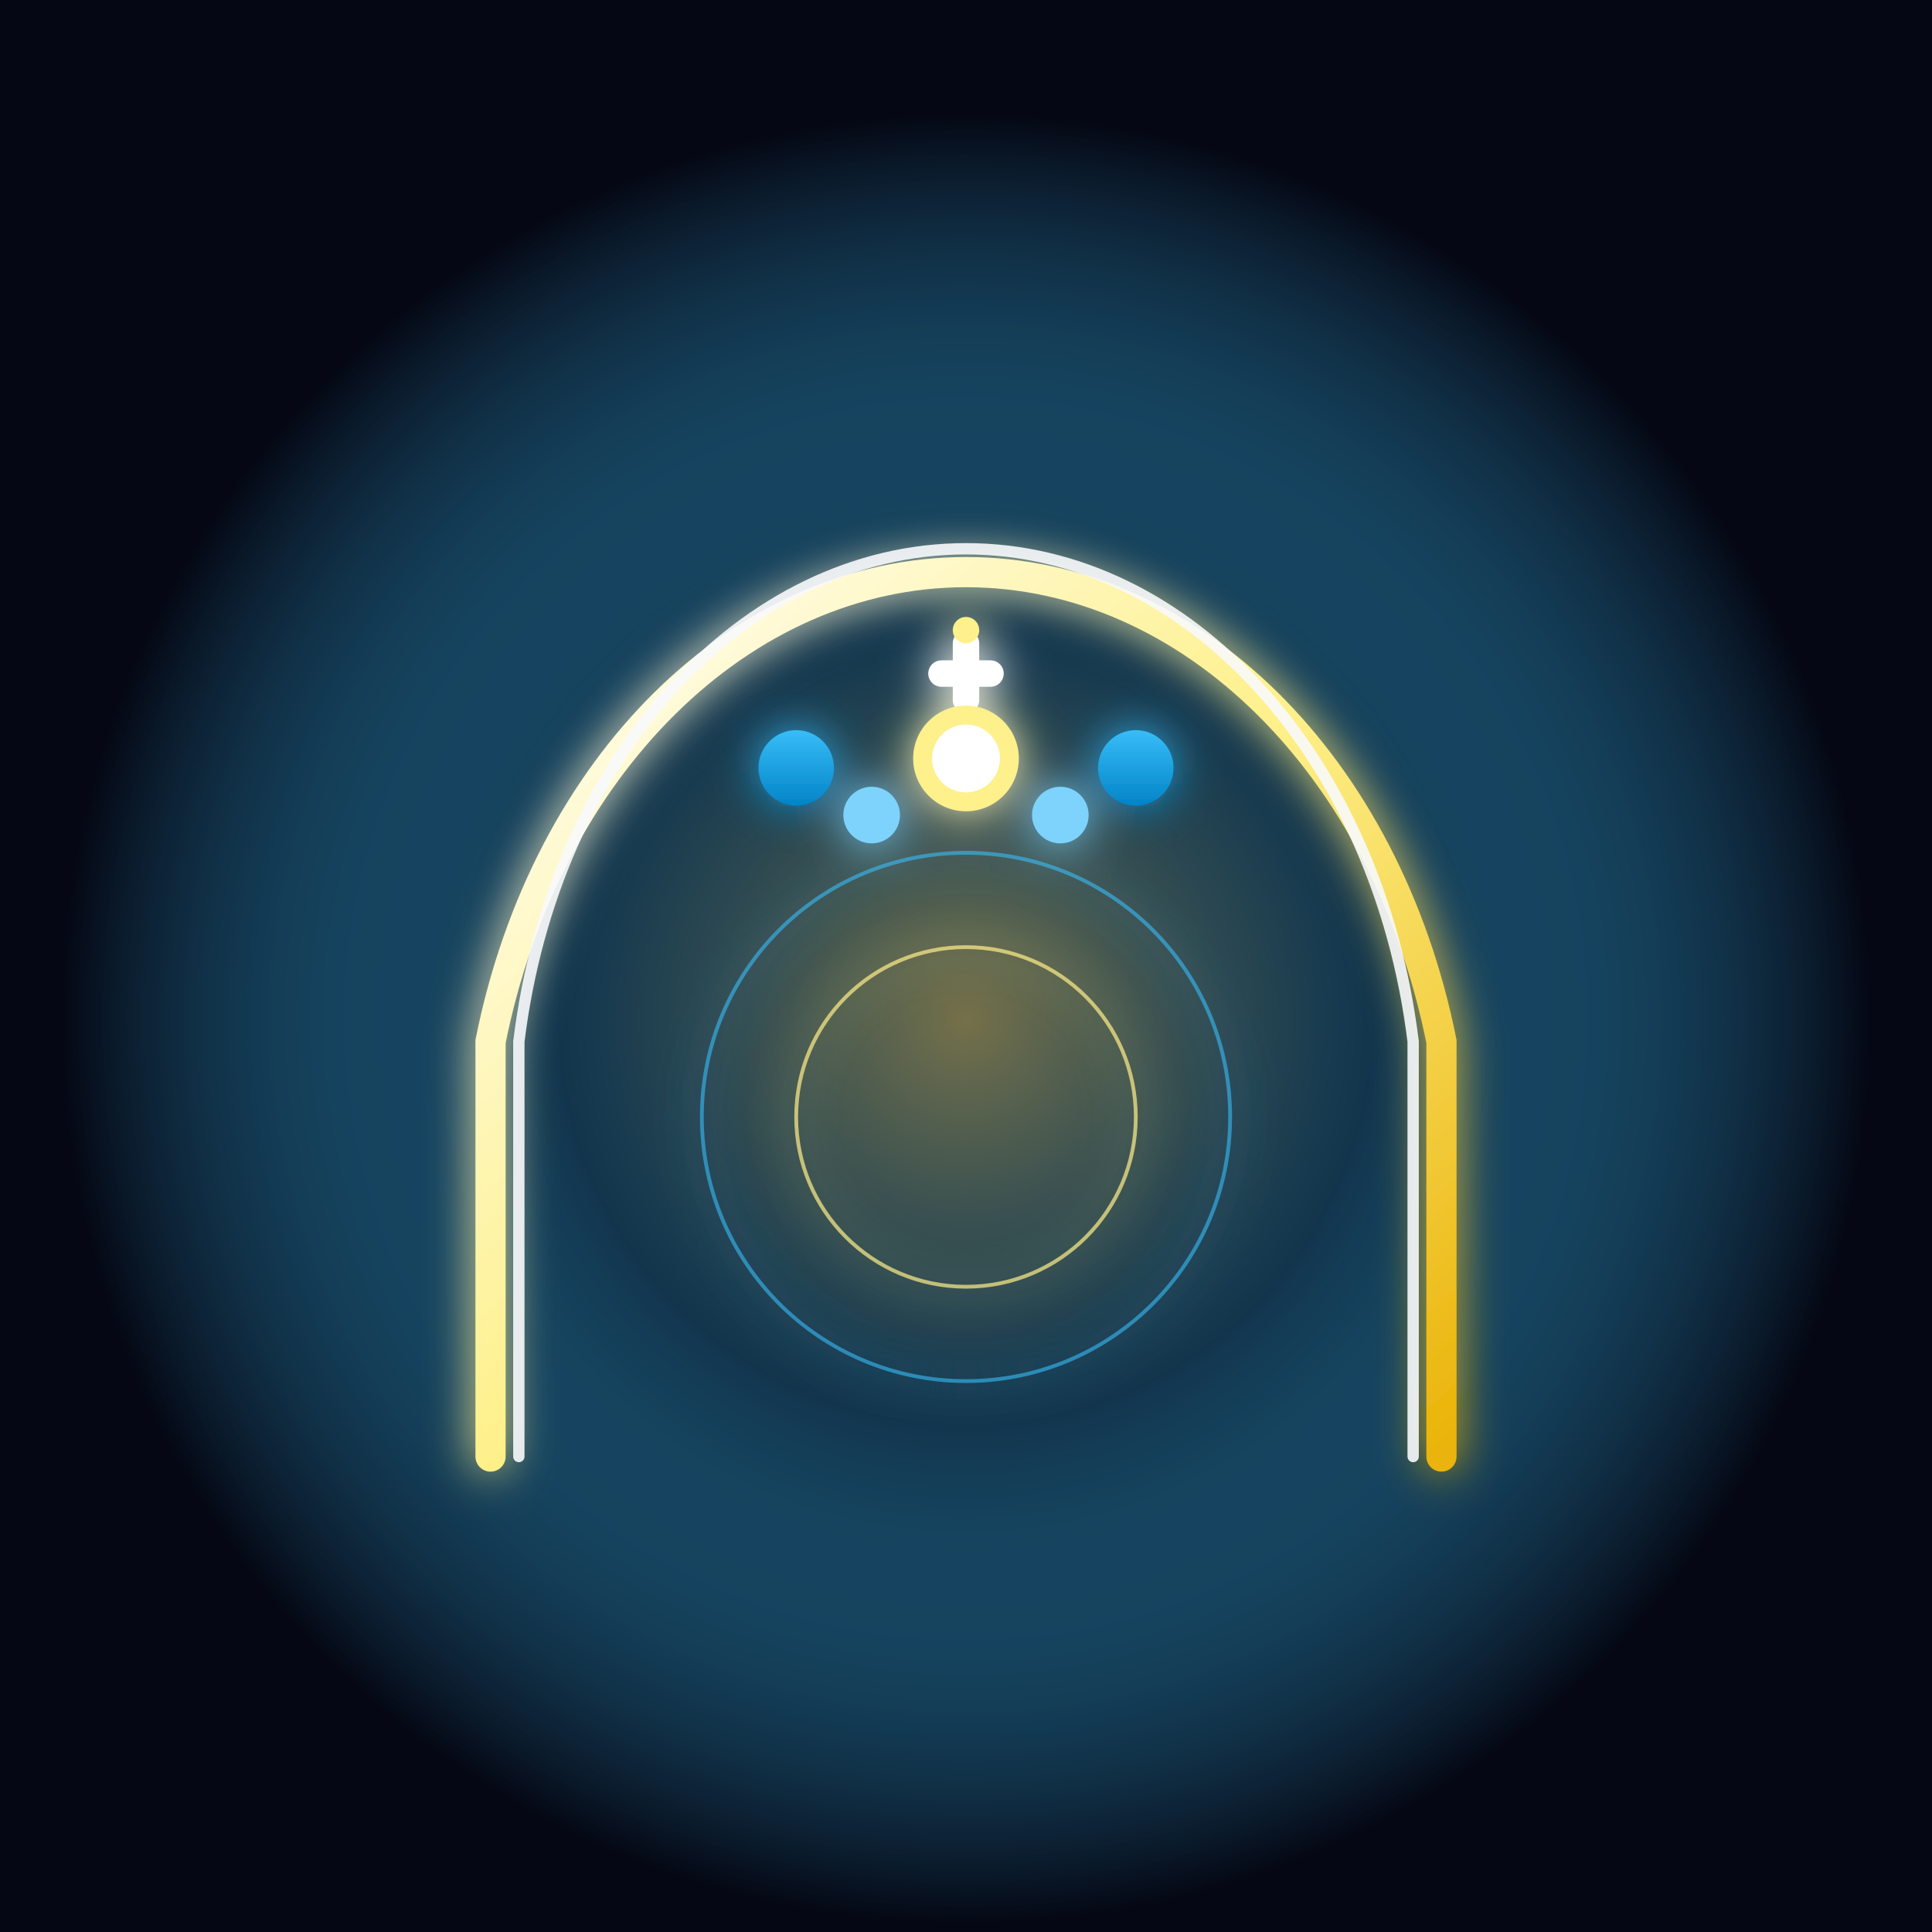
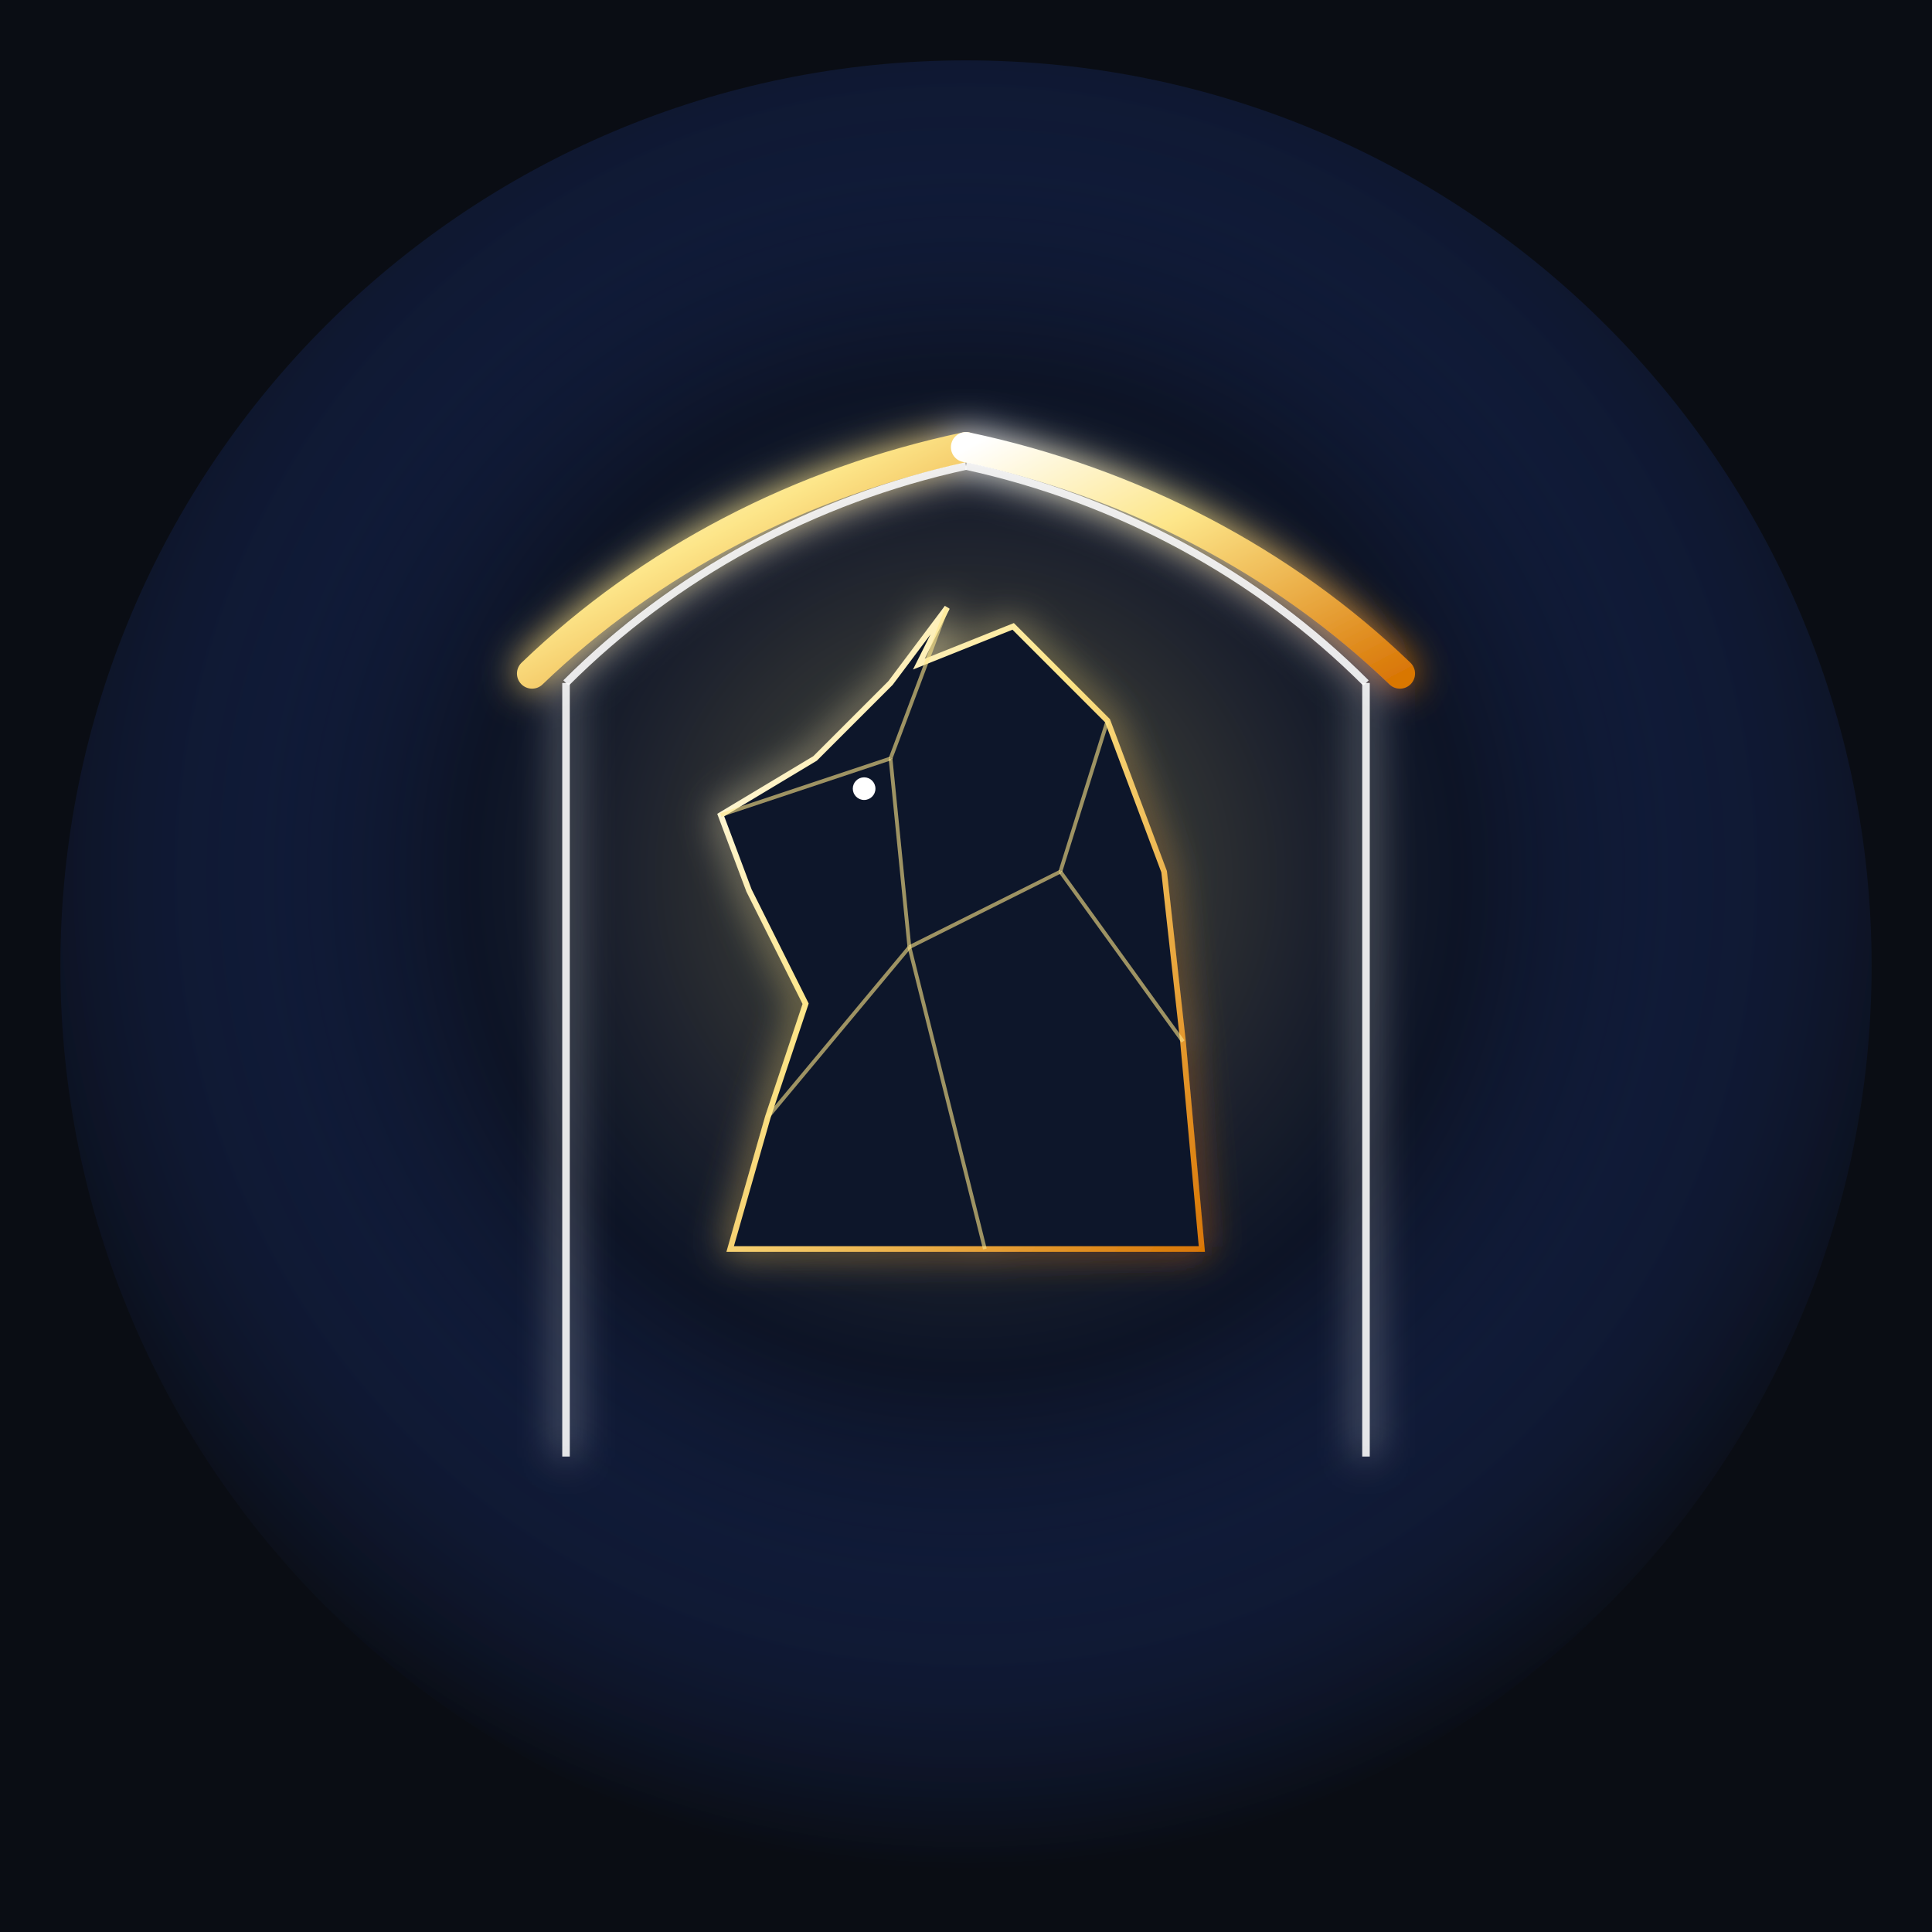
<svg xmlns="http://www.w3.org/2000/svg" viewBox="0 0 1024 1024" width="1024" height="1024">
  <defs>
-     <radialGradient id="bgGlow" cx="50%" cy="50%" r="50%">
-       <stop offset="0%" stop-color="#FEF08A" stop-opacity="0.45" />
-       <stop offset="45%" stop-color="#38BDF8" stop-opacity="0.25" />
-       <stop offset="100%" stop-color="#050814" stop-opacity="1.0" />
+     <radialGradient id="bgGlow" cx="50%" cy="45%" r="55%">
+       <stop offset="0%" stop-color="#FDE68A" stop-opacity="0.35" />
+       <stop offset="50%" stop-color="#1E3A8A" stop-opacity="0.15" />
+       <stop offset="100%" stop-color="#0A0D14" stop-opacity="1.0" />
    </radialGradient>
-     <linearGradient id="goldPearl" x1="0%" y1="0%" x2="100%" y2="100%">
+     <linearGradient id="goldGrad" x1="0%" y1="0%" x2="100%" y2="100%">
      <stop offset="0%" stop-color="#FFFFFF" />
-       <stop offset="50%" stop-color="#FEF08A" />
-       <stop offset="100%" stop-color="#EAB308" />
+       <stop offset="40%" stop-color="#FDE68A" />
+       <stop offset="100%" stop-color="#D97706" />
    </linearGradient>
-     <linearGradient id="skyGrad" x1="0%" y1="0%" x2="0%" y2="100%">
-       <stop offset="0%" stop-color="#38BDF8" />
-       <stop offset="100%" stop-color="#0284C7" />
-     </linearGradient>
-     <filter id="etherealGlow">
-       <feGaussianBlur stdDeviation="12" result="coloredBlur" />
+     <filter id="softGlow">
+       <feGaussianBlur stdDeviation="10" result="coloredBlur" />
      <feMerge>
        <feMergeNode in="coloredBlur" />
        <feMergeNode in="SourceGraphic" />
      </feMerge>
    </filter>
  </defs>
-   <rect width="1024" height="1024" fill="#050814" />
-   <circle cx="512" cy="540" r="480" fill="url(#bgGlow)" />
-   <path d="M 260 772 L 260 552 A 260 330 0 0 1 764 552 L 764 772" fill="none" stroke="url(#goldPearl)" stroke-width="16" stroke-linecap="round" filter="url(#etherealGlow)" />
-   <path d="M 275 772 L 275 552 A 240 310 0 0 1 749 552 L 749 772" fill="none" stroke="#F8FAFC" stroke-width="6" stroke-linecap="round" opacity="0.9" />
-   <line x1="212" y1="772" x2="812" y2="772" stroke="url(#goldPearl)" stroke-width="10" stroke-linecap="round" />
-   <g filter="url(#etherealGlow)">
-     <rect x="505" y="334" width="14" height="44" rx="7" fill="#FFFFFF" />
-     <rect x="492" y="350" width="40" height="14" rx="7" fill="#FFFFFF" />
-     <circle cx="512" cy="334" r="7" fill="#FEF08A" />
-     <circle cx="512" cy="402" r="28" fill="#FEF08A" />
-     <circle cx="512" cy="402" r="18" fill="#FFFFFF" />
-     <circle cx="422" cy="407" r="20" fill="url(#skyGrad)" />
-     <circle cx="602" cy="407" r="20" fill="url(#skyGrad)" />
-     <circle cx="462" cy="432" r="15" fill="#7DD3FC" />
-     <circle cx="562" cy="432" r="15" fill="#7DD3FC" />
-     <circle cx="512" cy="592" r="140" fill="none" stroke="#38BDF8" stroke-width="2" stroke-opacity="0.6" />
-     <circle cx="512" cy="592" r="90" fill="none" stroke="#FEF08A" stroke-width="2" stroke-opacity="0.7" />
+   <rect width="1024" height="1024" fill="#0A0D14" />
+   <circle cx="512" cy="512" r="480" fill="url(#bgGlow)" />
+   <g filter="url(#softGlow)">
+     <line x1="282" y1="352" x2="282" y2="772" stroke="url(#goldGrad)" stroke-width="16" stroke-linecap="round" />
+     <line x1="742" y1="352" x2="742" y2="772" stroke="url(#goldGrad)" stroke-width="16" stroke-linecap="round" />
+     <path d="M 282 357 A 460 420 0 0 1 512 237" fill="none" stroke="url(#goldGrad)" stroke-width="16" stroke-linecap="round" />
+     <path d="M 742 357 A 460 420 0 0 0 512 237" fill="none" stroke="url(#goldGrad)" stroke-width="16" stroke-linecap="round" />
+     <line x1="300" y1="362" x2="300" y2="772" stroke="#FAFAFA" stroke-width="4" opacity="0.9" />
+     <line x1="724" y1="362" x2="724" y2="772" stroke="#FAFAFA" stroke-width="4" opacity="0.9" />
+     <path d="M 300 362 A 424 405 0 0 1 512 247" fill="none" stroke="#FAFAFA" stroke-width="4" opacity="0.9" />
+     <path d="M 724 362 A 424 405 0 0 0 512 247" fill="none" stroke="#FAFAFA" stroke-width="4" opacity="0.9" />
+     <line x1="242" y1="772" x2="782" y2="772" stroke="url(#goldGrad)" stroke-width="12" stroke-linecap="round" />
+   </g>
+   <g filter="url(#softGlow)">
+     <polygon points="502,322 487,352 537,332 587,382 617,462 627,552 637,662 387,662 407,592 427,532 397,472 382,432 432,402 472,362" fill="#0F172A" stroke="url(#goldGrad)" stroke-width="3" />
+     <line x1="502" y1="322" x2="472" y2="402" stroke="#FDE68A" stroke-width="2" stroke-opacity="0.6" />
+     <line x1="472" y1="402" x2="382" y2="432" stroke="#FDE68A" stroke-width="2" stroke-opacity="0.6" />
+     <line x1="472" y1="402" x2="482" y2="502" stroke="#FDE68A" stroke-width="2" stroke-opacity="0.6" />
+     <line x1="482" y1="502" x2="407" y2="592" stroke="#FDE68A" stroke-width="2" stroke-opacity="0.6" />
+     <line x1="482" y1="502" x2="562" y2="462" stroke="#FDE68A" stroke-width="2" stroke-opacity="0.6" />
+     <line x1="562" y1="462" x2="587" y2="382" stroke="#FDE68A" stroke-width="2" stroke-opacity="0.6" />
+     <line x1="562" y1="462" x2="627" y2="552" stroke="#FDE68A" stroke-width="2" stroke-opacity="0.6" />
+     <line x1="482" y1="502" x2="522" y2="662" stroke="#FDE68A" stroke-width="2" stroke-opacity="0.6" />
+     <circle cx="458" cy="418" r="6" fill="#FFFFFF" />
  </g>
</svg>
